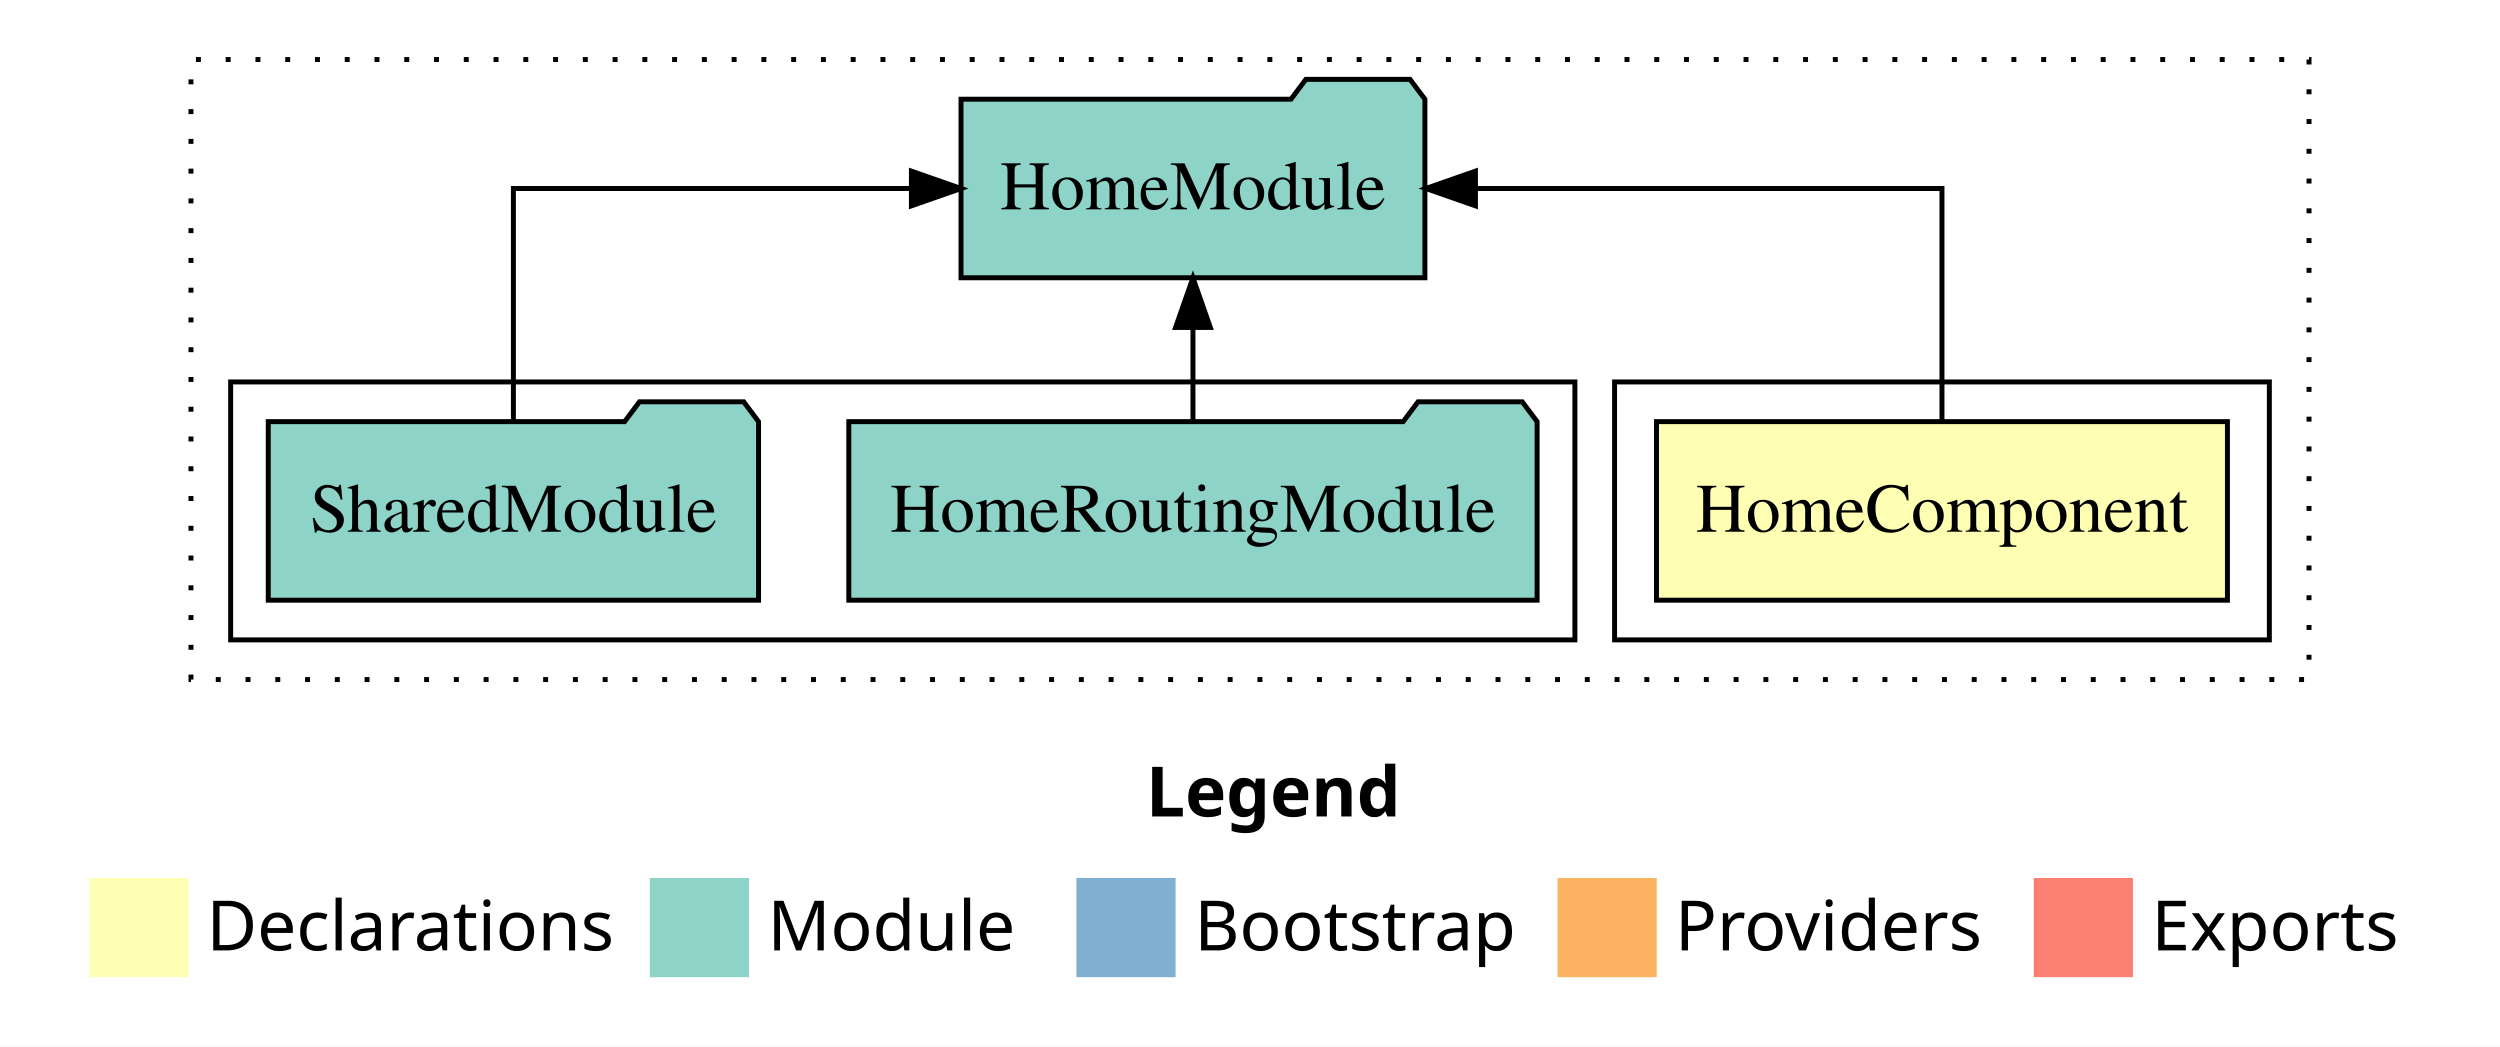
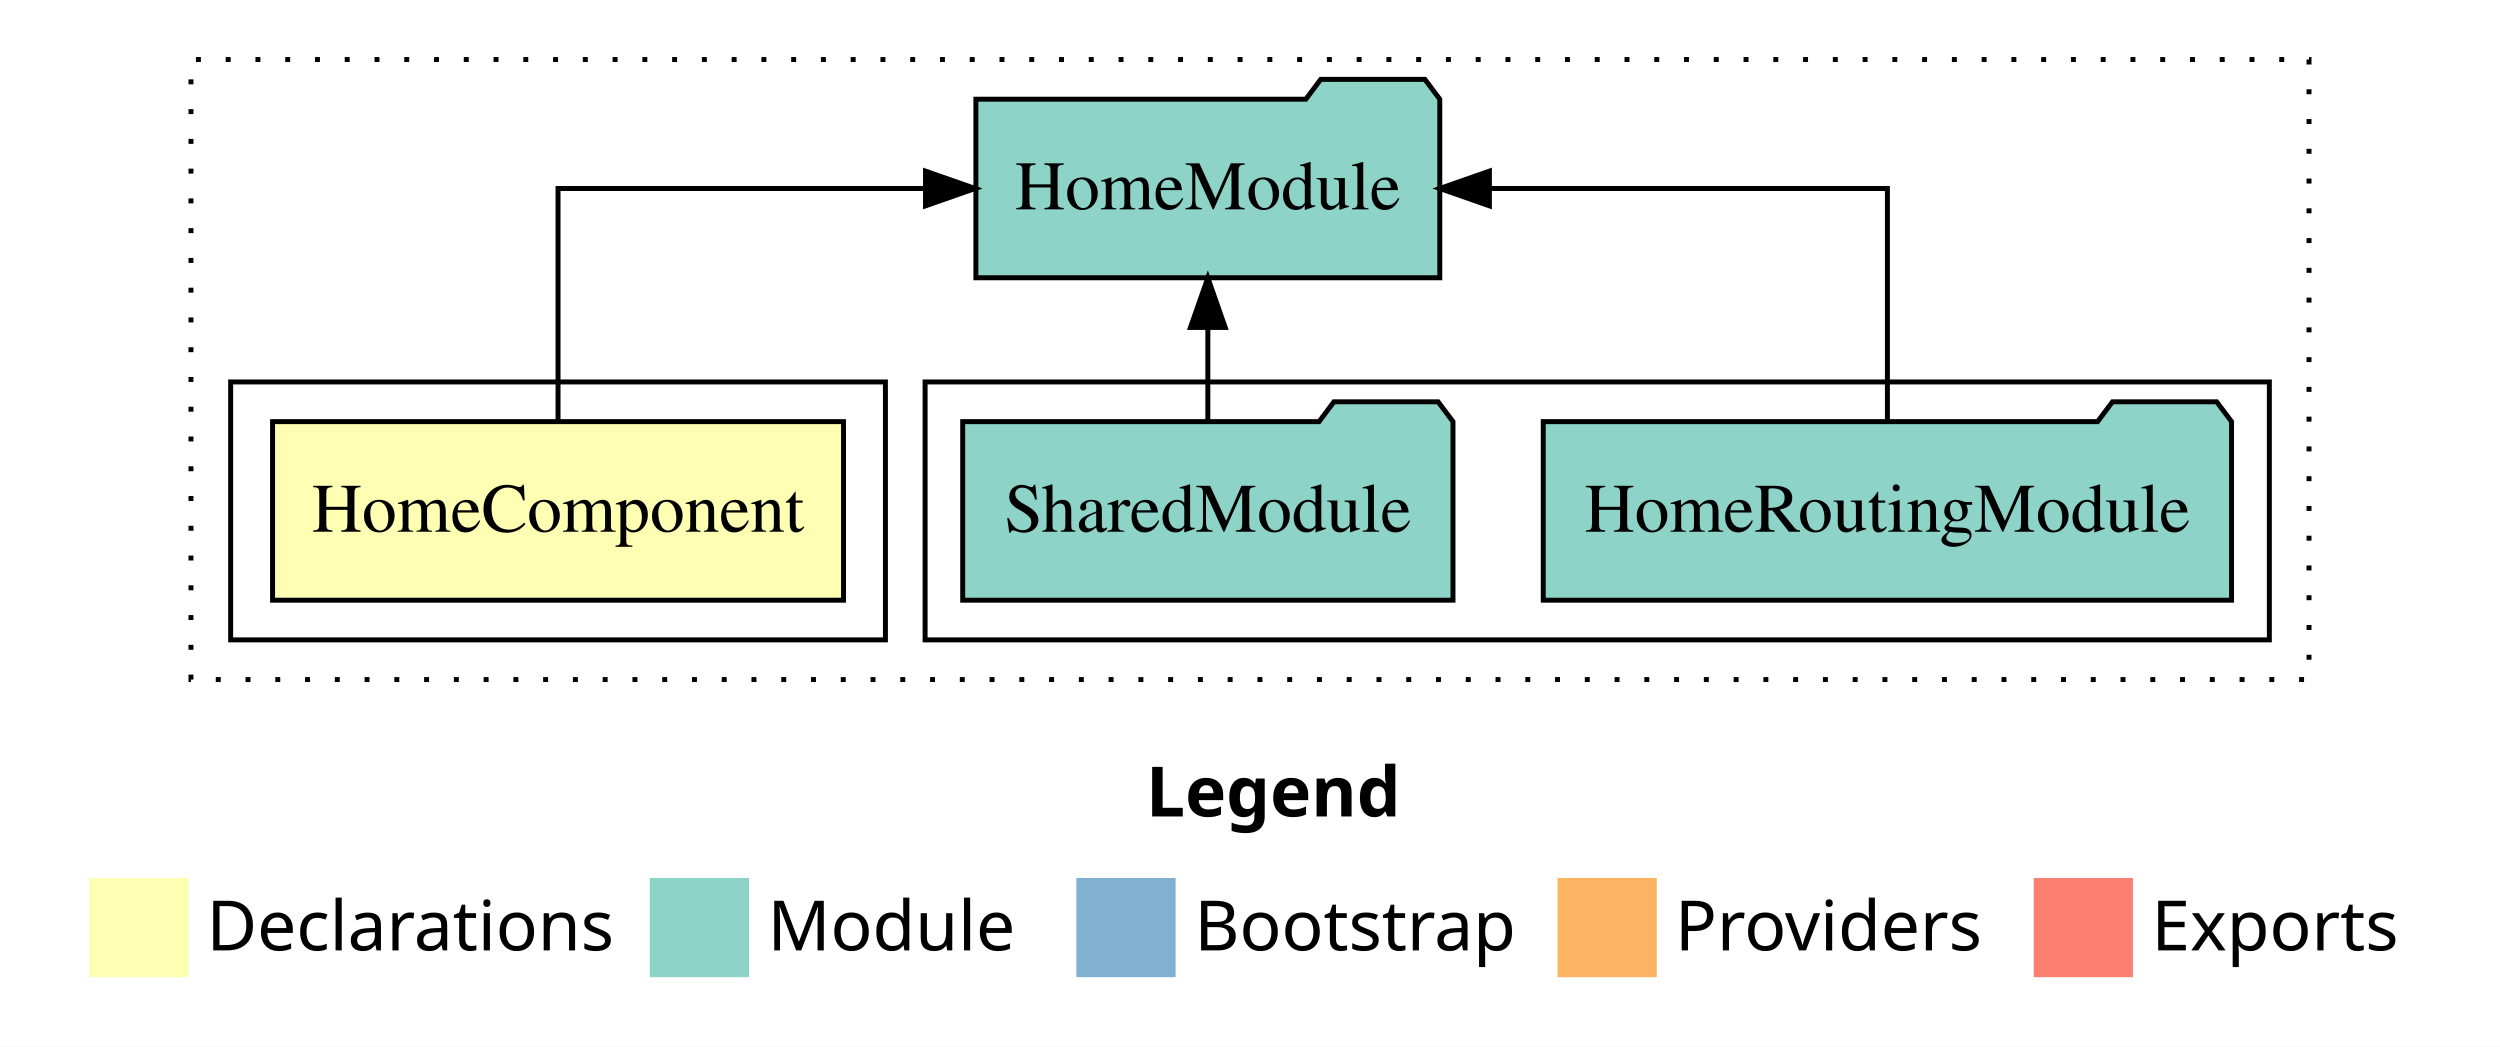
<svg xmlns="http://www.w3.org/2000/svg" width="504pt" height="211pt" viewBox="0.00 0.00 504.00 211.00">
  <g id="graph0" class="graph" transform="scale(1 1) rotate(0) translate(4 207)">
    <polygon fill="white" stroke="transparent" points="-4,4 -4,-207 500,-207 500,4 -4,4" />
    <text text-anchor="start" x="227.01" y="-42.4" font-family="Times-12" font-weight="bold" font-size="14.00">Legend</text>
    <polygon fill="#ffffb3" stroke="transparent" points="14,-10 14,-30 34,-30 34,-10 14,-10" />
    <text text-anchor="start" x="37.63" y="-15.4" font-family="Times-12" font-size="14.00">  Declarations</text>
    <polygon fill="#8dd3c7" stroke="transparent" points="127,-10 127,-30 147,-30 147,-10 127,-10" />
    <text text-anchor="start" x="150.73" y="-15.4" font-family="Times-12" font-size="14.00">  Module</text>
    <polygon fill="#80b1d3" stroke="transparent" points="213,-10 213,-30 233,-30 233,-10 213,-10" />
    <text text-anchor="start" x="236.78" y="-15.4" font-family="Times-12" font-size="14.00">  Bootstrap</text>
    <polygon fill="#fdb462" stroke="transparent" points="310,-10 310,-30 330,-30 330,-10 310,-10" />
    <text text-anchor="start" x="333.67" y="-15.4" font-family="Times-12" font-size="14.00">  Providers</text>
    <polygon fill="#fb8072" stroke="transparent" points="406,-10 406,-30 426,-30 426,-10 406,-10" />
    <text text-anchor="start" x="429.73" y="-15.4" font-family="Times-12" font-size="14.00">  Exports</text>
    <g id="clust1" class="cluster">
      <polygon fill="none" stroke="black" stroke-dasharray="1,5" points="34.5,-70 34.5,-195 461.5,-195 461.5,-70 34.5,-70" />
    </g>
+     <g id="clust4" class="cluster">
+       <polygon fill="none" stroke="black" points="182.5,-78 182.5,-130 453.5,-130 453.5,-78 182.5,-78" />
+     </g>
    <g id="clust2" class="cluster">
-       <polygon fill="none" stroke="black" points="321.5,-78 321.5,-130 453.5,-130 453.5,-78 321.5,-78" />
-     </g>
-     <g id="clust4" class="cluster">
-       <polygon fill="none" stroke="black" points="42.5,-78 42.5,-130 313.5,-130 313.5,-78 42.5,-78" />
+       <polygon fill="none" stroke="black" points="42.5,-78 42.5,-130 174.5,-130 174.5,-78 42.5,-78" />
    </g>
    <g id="node1" class="node">
-       <polygon fill="#ffffb3" stroke="black" points="445.05,-122 329.95,-122 329.95,-86 445.05,-86 445.05,-122" />
-       <text text-anchor="middle" x="387.5" y="-99.8" font-family="Times,serif" font-size="14.00">HomeComponent</text>
+       <polygon fill="#ffffb3" stroke="black" points="166.05,-122 50.95,-122 50.95,-86 166.05,-86 166.05,-122" />
+       <text text-anchor="middle" x="108.5" y="-99.8" font-family="Times,serif" font-size="14.00">HomeComponent</text>
    </g>
    <g id="node2" class="node">
-       <polygon fill="#8dd3c7" stroke="black" points="283.26,-187 280.26,-191 259.26,-191 256.26,-187 189.74,-187 189.74,-151 283.26,-151 283.26,-187" />
-       <text text-anchor="middle" x="236.5" y="-164.8" font-family="Times,serif" font-size="14.00">HomeModule</text>
+       <polygon fill="#8dd3c7" stroke="black" points="286.26,-187 283.26,-191 262.26,-191 259.26,-187 192.74,-187 192.74,-151 286.26,-151 286.26,-187" />
+       <text text-anchor="middle" x="239.5" y="-164.8" font-family="Times,serif" font-size="14.00">HomeModule</text>
    </g>
    <g id="edge1" class="edge">
-       <path fill="none" stroke="black" d="M387.5,-122.11C387.5,-141.34 387.5,-169 387.5,-169 387.5,-169 293.45,-169 293.45,-169" />
-       <polygon fill="black" stroke="black" points="293.45,-165.5 283.45,-169 293.45,-172.5 293.45,-165.5" />
+       <path fill="none" stroke="black" d="M108.5,-122.11C108.5,-141.34 108.5,-169 108.5,-169 108.5,-169 182.58,-169 182.58,-169" />
+       <polygon fill="black" stroke="black" points="182.58,-172.5 192.58,-169 182.58,-165.5 182.58,-172.5" />
    </g>
    <g id="node3" class="node">
-       <polygon fill="#8dd3c7" stroke="black" points="305.88,-122 302.88,-126 281.88,-126 278.88,-122 167.12,-122 167.12,-86 305.88,-86 305.88,-122" />
-       <text text-anchor="middle" x="236.5" y="-99.8" font-family="Times,serif" font-size="14.00">HomeRoutingModule</text>
+       <polygon fill="#8dd3c7" stroke="black" points="445.88,-122 442.88,-126 421.88,-126 418.88,-122 307.12,-122 307.12,-86 445.88,-86 445.88,-122" />
+       <text text-anchor="middle" x="376.5" y="-99.8" font-family="Times,serif" font-size="14.00">HomeRoutingModule</text>
    </g>
    <g id="edge2" class="edge">
-       <path fill="none" stroke="black" d="M236.5,-122.11C236.5,-122.11 236.5,-140.99 236.5,-140.99" />
-       <polygon fill="black" stroke="black" points="233,-140.99 236.5,-150.99 240,-140.99 233,-140.99" />
+       <path fill="none" stroke="black" d="M376.5,-122.11C376.5,-141.34 376.5,-169 376.5,-169 376.5,-169 296.26,-169 296.26,-169" />
+       <polygon fill="black" stroke="black" points="296.26,-165.5 286.26,-169 296.26,-172.5 296.26,-165.5" />
    </g>
    <g id="node4" class="node">
-       <polygon fill="#8dd3c7" stroke="black" points="148.92,-122 145.92,-126 124.92,-126 121.92,-122 50.08,-122 50.08,-86 148.92,-86 148.92,-122" />
-       <text text-anchor="middle" x="99.5" y="-99.8" font-family="Times,serif" font-size="14.00">SharedModule</text>
+       <polygon fill="#8dd3c7" stroke="black" points="288.92,-122 285.92,-126 264.92,-126 261.92,-122 190.08,-122 190.08,-86 288.92,-86 288.92,-122" />
+       <text text-anchor="middle" x="239.5" y="-99.8" font-family="Times,serif" font-size="14.00">SharedModule</text>
    </g>
    <g id="edge3" class="edge">
-       <path fill="none" stroke="black" d="M99.5,-122.11C99.5,-141.34 99.5,-169 99.5,-169 99.5,-169 179.74,-169 179.74,-169" />
-       <polygon fill="black" stroke="black" points="179.74,-172.5 189.74,-169 179.74,-165.5 179.74,-172.5" />
+       <path fill="none" stroke="black" d="M239.5,-122.11C239.5,-122.11 239.5,-140.99 239.5,-140.99" />
+       <polygon fill="black" stroke="black" points="236,-140.99 239.5,-150.99 243,-140.99 236,-140.99" />
    </g>
  </g>
</svg>
